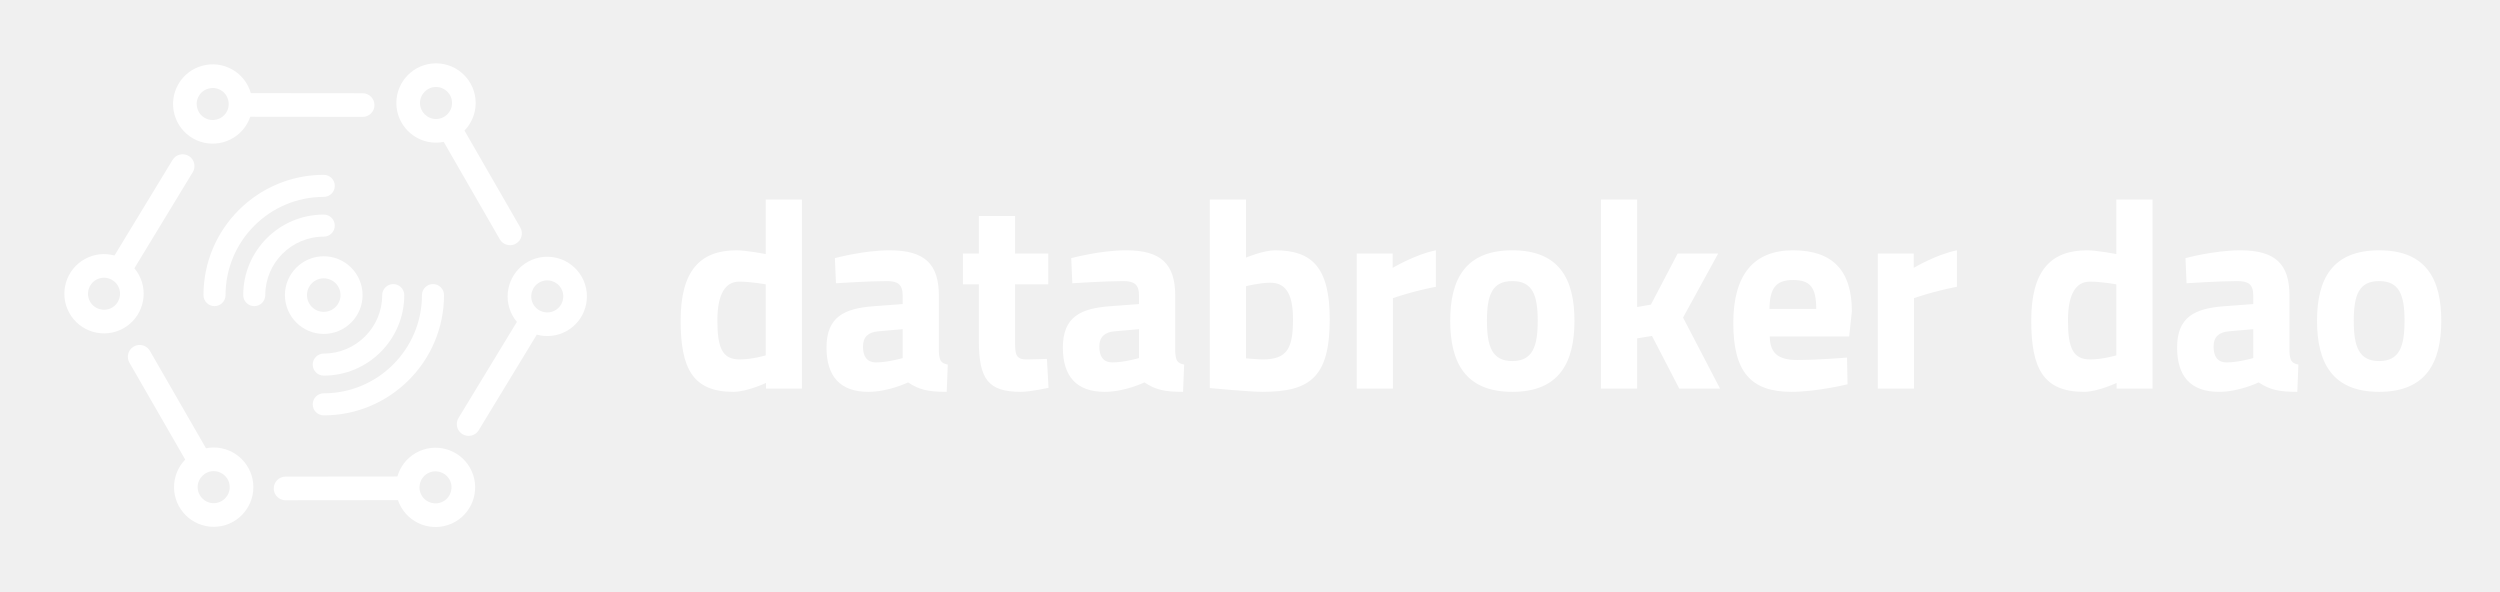
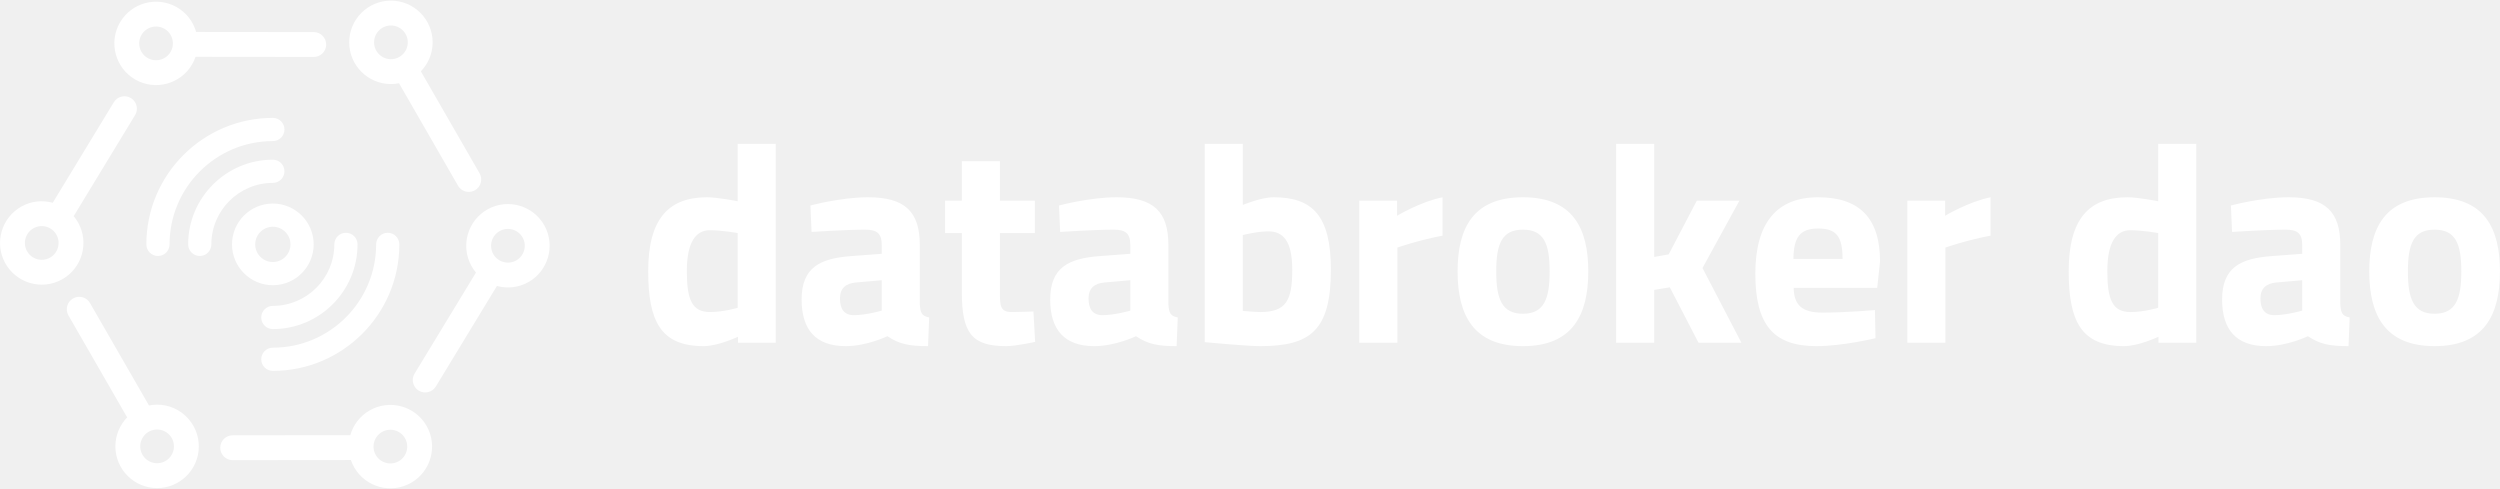
- <svg xmlns="http://www.w3.org/2000/svg" width="3147.879" height="744.626" version="1.1">
-   <g transform="scale(7.393952) translate(10, 10)">
-     <g id="SvgjsG1879" rel="mainfill" name="main_text" transform="translate(104.161,10.17775)" fill="#ffffff">
-       <path fill="#ffffff" d="M22.402 13.8 l0 32.2 l-6.118 0 l0 -0.966 s-3.22 1.518 -5.566 1.518 c-6.946 0 -8.97 -4.048 -8.97 -12.144 c0 -8.418 3.266 -11.96 9.522 -11.96 c1.702 0 4.968 0.644 4.968 0.644 l0 -9.292 l6.164 0 z M11.776 41.032 c2.162 0 4.462 -0.69 4.462 -0.69 l0 -12.098 s-2.53 -0.46 -4.508 -0.46 c-2.3 0 -3.726 1.978 -3.726 6.624 c0 4.692 0.874 6.624 3.772 6.624 z M45.724 30.176 l0 9.568 c0.092 1.38 0.276 1.932 1.518 2.162 l-0.184 4.646 c-3.082 0 -4.646 -0.322 -6.578 -1.61 c0 0 -3.312 1.61 -6.762 1.61 c-4.83 0 -7.13 -2.668 -7.13 -7.544 c0 -5.198 2.99 -6.67 8.05 -7.038 l4.922 -0.368 l0 -1.426 c0 -1.978 -0.874 -2.484 -2.714 -2.484 c-3.036 0 -8.648 0.368 -8.648 0.368 l-0.184 -4.278 s4.922 -1.334 9.338 -1.334 c5.98 0 8.372 2.346 8.372 7.728 z M39.56 35.88 l-4.186 0.368 c-1.61 0.138 -2.576 0.92 -2.576 2.576 c0 1.61 0.598 2.714 2.254 2.714 c1.978 0 4.508 -0.736 4.508 -0.736 l0 -4.922 z M64.354 28.244 l-5.658 0 l0 9.43 c0 2.3 0 3.358 1.932 3.358 c1.288 0 3.496 -0.092 3.496 -0.092 l0.276 4.922 s-3.082 0.69 -4.692 0.69 c-5.566 0 -7.176 -2.116 -7.176 -8.74 l0 -9.568 l-2.714 0 l0 -5.244 l2.714 0 l0 -6.394 l6.164 0 l0 6.394 l5.658 0 l0 5.244 z M85.974 30.176 l0 9.568 c0.092 1.38 0.276 1.932 1.518 2.162 l-0.184 4.646 c-3.082 0 -4.646 -0.322 -6.578 -1.61 c0 0 -3.312 1.61 -6.762 1.61 c-4.83 0 -7.13 -2.668 -7.13 -7.544 c0 -5.198 2.99 -6.67 8.05 -7.038 l4.922 -0.368 l0 -1.426 c0 -1.978 -0.874 -2.484 -2.714 -2.484 c-3.036 0 -8.648 0.368 -8.648 0.368 l-0.184 -4.278 s4.922 -1.334 9.338 -1.334 c5.98 0 8.372 2.346 8.372 7.728 z M79.81 35.88 l-4.186 0.368 c-1.61 0.138 -2.576 0.92 -2.576 2.576 c0 1.61 0.598 2.714 2.254 2.714 c1.978 0 4.508 -0.736 4.508 -0.736 l0 -4.922 z M102.994 22.448 c6.256 0 9.292 2.898 9.292 11.73 c0 9.89 -3.358 12.374 -11.454 12.374 c-2.208 0 -8.97 -0.644 -8.97 -0.644 l0 -32.108 l6.164 0 l0 9.89 s2.944 -1.242 4.968 -1.242 z M100.832 41.032 c4.232 0 5.198 -1.886 5.198 -6.854 c0 -4.646 -1.472 -6.21 -3.864 -6.21 c-1.84 0 -4.14 0.598 -4.14 0.598 l0 12.282 s2.116 0.184 2.806 0.184 z M116.886 46 l0 -23 l6.118 0 l0 2.438 s3.864 -2.3 7.36 -2.99 l0 6.21 c-4.048 0.782 -7.314 1.932 -7.314 1.932 l0 15.41 l-6.164 0 z M143.382 22.448 c8.004 0 10.58 4.922 10.58 12.006 s-2.576 12.098 -10.58 12.098 s-10.58 -5.014 -10.58 -12.098 s2.576 -12.006 10.58 -12.006 z M143.382 41.308 c3.404 0 4.324 -2.392 4.324 -6.854 s-0.92 -6.762 -4.324 -6.762 s-4.324 2.3 -4.324 6.762 s0.92 6.854 4.324 6.854 z M164.634 46 l-6.164 0 l0 -32.2 l6.164 0 l0 18.308 l2.346 -0.414 l4.554 -8.694 l6.9 0 l-5.98 10.902 l6.302 12.098 l-6.946 0 l-4.646 -8.97 l-2.53 0.414 l0 8.556 z M191.866 41.124 c3.772 0 8.51 -0.414 8.51 -0.414 l0.092 4.554 s-5.29 1.288 -9.568 1.288 c-6.946 0 -9.89 -3.45 -9.89 -11.73 c0 -8.188 3.45 -12.374 10.166 -12.374 c6.762 0 10.028 3.45 10.028 10.396 l-0.46 4.278 l-13.524 0 c0.046 2.76 1.334 4.002 4.646 4.002 z M187.174 32.43 l7.958 0 c0 -3.726 -1.058 -4.922 -3.956 -4.922 c-2.944 0 -3.956 1.426 -4.002 4.922 z M205.62 46 l0 -23 l6.118 0 l0 2.438 s3.864 -2.3 7.36 -2.99 l0 6.21 c-4.048 0.782 -7.314 1.932 -7.314 1.932 l0 15.41 l-6.164 0 z  M252.402 13.8 l0 32.2 l-6.118 0 l0 -0.966 s-3.22 1.518 -5.566 1.518 c-6.946 0 -8.97 -4.048 -8.97 -12.144 c0 -8.418 3.266 -11.96 9.522 -11.96 c1.702 0 4.968 0.644 4.968 0.644 l0 -9.292 l6.164 0 z M241.776 41.032 c2.162 0 4.462 -0.69 4.462 -0.69 l0 -12.098 s-2.53 -0.46 -4.508 -0.46 c-2.3 0 -3.726 1.978 -3.726 6.624 c0 4.692 0.874 6.624 3.772 6.624 z M275.724 30.176 l0 9.568 c0.092 1.38 0.276 1.932 1.518 2.162 l-0.184 4.646 c-3.082 0 -4.646 -0.322 -6.578 -1.61 c0 0 -3.312 1.61 -6.762 1.61 c-4.83 0 -7.13 -2.668 -7.13 -7.544 c0 -5.198 2.99 -6.67 8.05 -7.038 l4.922 -0.368 l0 -1.426 c0 -1.978 -0.874 -2.484 -2.714 -2.484 c-3.036 0 -8.648 0.368 -8.648 0.368 l-0.184 -4.278 s4.922 -1.334 9.338 -1.334 c5.98 0 8.372 2.346 8.372 7.728 z M269.56 35.88 l-4.186 0.368 c-1.61 0.138 -2.576 0.92 -2.576 2.576 c0 1.61 0.598 2.714 2.254 2.714 c1.978 0 4.508 -0.736 4.508 -0.736 l0 -4.922 z M290.996 22.448 c8.004 0 10.58 4.922 10.58 12.006 s-2.576 12.098 -10.58 12.098 s-10.58 -5.014 -10.58 -12.098 s2.576 -12.006 10.58 -12.006 z M290.996 41.308 c3.404 0 4.324 -2.392 4.324 -6.854 s-0.92 -6.762 -4.324 -6.762 s-4.324 2.3 -4.324 6.762 s0.92 6.854 4.324 6.854 z" style="fill: #ffffff;" />
-     </g>
-     <defs id="SvgjsDefs1878" />
-     <g id="SvgjsG1880" fill="#ffffff" rel="mainfill" name="symbol" transform="translate(-4.319557,-10.33468) scale(1.00152)">
-       <path d="M82.796,39.013l-9.489-16.478c1.177-1.214,1.903-2.868,1.903-4.688c0-3.718-3.025-6.744-6.744-6.744  s-6.744,3.025-6.744,6.744c0,3.719,3.025,6.744,6.744,6.744c0.449,0,0.887-0.045,1.311-0.129l9.535,16.557  c0.372,0.646,1.048,1.008,1.743,1.008c0.341,0,0.686-0.087,1.002-0.269C83.02,41.204,83.35,39.975,82.796,39.013z M65.742,17.847  c0-1.502,1.223-2.724,2.725-2.724s2.725,1.222,2.725,2.724s-1.223,2.725-2.725,2.725S65.742,19.349,65.742,17.847z" fill="#ffffff" style="fill: #ffffff;" />
-       <path d="M75.731,73.483l9.874-16.25c1.63,0.447,3.429,0.288,5.025-0.589c3.259-1.79,4.454-5.897,2.664-9.157  c-1.791-3.259-5.898-4.454-9.157-2.663c-3.259,1.79-4.454,5.897-2.664,9.156c0.216,0.394,0.466,0.756,0.744,1.088l-9.921,16.329  c-0.387,0.637-0.378,1.404-0.044,2.014c0.164,0.297,0.406,0.558,0.717,0.748C73.918,74.734,75.155,74.432,75.731,73.483z   M86.071,48.346c1.317-0.723,2.976-0.24,3.7,1.077c0.723,1.317,0.24,2.976-1.076,3.699c-1.316,0.723-2.976,0.24-3.699-1.076  C84.273,50.729,84.755,49.07,86.071,48.346z" fill="#ffffff" style="fill: #ffffff;" />
-       <path d="M16.334,62.001l9.489,16.479c-1.176,1.214-1.903,2.867-1.903,4.688c0,3.719,3.025,6.744,6.744,6.744  c3.719,0,6.744-3.025,6.744-6.744c0-3.718-3.025-6.744-6.744-6.744c-0.449,0-0.887,0.046-1.311,0.13l-9.536-16.558  c-0.372-0.646-1.048-1.006-1.743-1.006c-0.34,0-0.686,0.086-1.001,0.268C16.111,59.811,15.78,61.04,16.334,62.001z M33.388,83.167  c0,1.502-1.223,2.725-2.725,2.725c-1.501,0-2.724-1.222-2.724-2.725c0-1.501,1.223-2.723,2.724-2.723  C32.166,80.444,33.388,81.666,33.388,83.167z" fill="#ffffff" style="fill: #ffffff;" />
-       <path d="M23.667,27.531l-9.874,16.25c-1.631-0.447-3.43-0.288-5.026,0.589c-3.259,1.791-4.454,5.899-2.663,9.158  c1.79,3.259,5.897,4.454,9.157,2.664c3.26-1.791,4.455-5.898,2.664-9.158c-0.216-0.393-0.466-0.756-0.745-1.087l9.921-16.329  c0.387-0.637,0.378-1.404,0.044-2.013c-0.164-0.298-0.406-0.56-0.718-0.749C25.48,26.281,24.244,26.583,23.667,27.531z   M13.326,52.669c-1.316,0.723-2.976,0.241-3.699-1.076c-0.723-1.316-0.24-2.976,1.076-3.699c1.317-0.724,2.977-0.24,3.7,1.076  C15.126,50.287,14.644,51.946,13.326,52.669z" fill="#ffffff" style="fill: #ffffff;" />
-       <path d="M55.991,16.189l-19.015-0.02c-0.463-1.626-1.532-3.082-3.109-3.992c-3.22-1.858-7.353-0.751-9.212,2.469  c-1.858,3.221-0.75,7.354,2.47,9.212s7.353,0.75,9.211-2.469c0.225-0.389,0.404-0.792,0.545-1.201l19.106,0.02  c0.746,0,1.396-0.404,1.744-1.007c0.17-0.294,0.268-0.637,0.268-1.002C58,17.091,57.101,16.19,55.991,16.189z M29.133,20.377  c-1.3-0.75-1.748-2.419-0.997-3.72c0.75-1.302,2.419-1.749,3.72-0.998s1.749,2.42,0.998,3.72  C32.104,20.681,30.434,21.128,29.133,20.377z" fill="#ffffff" style="fill: #ffffff;" />
-       <path d="M40.876,83.386c0,0.365,0.098,0.707,0.268,1.002c0.348,0.602,0.999,1.007,1.745,1.006l19.106-0.019  c0.14,0.41,0.319,0.812,0.544,1.201c1.858,3.22,5.991,4.328,9.212,2.469c3.22-1.858,4.328-5.991,2.469-9.211  c-1.858-3.221-5.992-4.329-9.212-2.469c-1.576,0.91-2.646,2.365-3.108,3.991l-19.015,0.019  C41.774,81.375,40.875,82.276,40.876,83.386z M66.019,84.565c-0.75-1.3-0.303-2.97,0.998-3.721c1.3-0.751,2.97-0.304,3.722,0.997  c0.75,1.301,0.303,2.971-0.998,3.721C68.44,86.314,66.77,85.866,66.019,84.565z" fill="#ffffff" style="fill: #ffffff;" />
-       <g>
-         <path d="M49.377,57.114c-3.64,0-6.602-2.962-6.602-6.602s2.962-6.602,6.602-6.602c3.641,0,6.602,2.962,6.602,6.602   S53.018,57.114,49.377,57.114z M49.377,47.661c-1.572,0-2.851,1.279-2.851,2.851c0,1.572,1.279,2.851,2.851,2.851   c1.572,0,2.851-1.279,2.851-2.851C52.228,48.94,50.949,47.661,49.377,47.661z" fill="#ffffff" style="fill: #ffffff;" />
+ <svg xmlns="http://www.w3.org/2000/svg" width="2993px" height="585px" viewBox="0 0 2993 585" version="1.1">
+   <defs />
+   <g id="Desktop" stroke="none" stroke-width="1" fill="none" fill-rule="evenodd">
+     <g id="databroker-logo-white" fill-rule="nonzero" fill="#FFFFFF">
+       <g id="SvgjsG1879" transform="translate(770.4949, 166.3147)">
+         <path d="M158.245,5.915 L158.245,244 L113.009,244 L113.009,236.858 C113.009,236.858 89.201,248.082 71.854,248.082 C20.496,248.082 5.531,218.151 5.531,158.29 C5.531,96.047 29.679,69.858 75.936,69.858 C88.52,69.858 112.669,74.62 112.669,74.62 L112.669,5.915 L158.245,5.915 L158.245,5.915 Z M79.677,207.267 C95.663,207.267 112.669,202.165 112.669,202.165 L112.669,112.713 C112.669,112.713 93.962,109.312 79.337,109.312 C62.331,109.312 51.787,123.937 51.787,158.29 C51.787,192.982 58.25,207.267 79.677,207.267 L79.677,207.267 Z M330.687,126.999 L330.687,197.744 C331.367,207.948 332.728,212.029 341.911,213.73 L340.551,248.082 C317.762,248.082 306.198,245.701 291.913,236.178 C291.913,236.178 267.424,248.082 241.915,248.082 C206.203,248.082 189.196,228.355 189.196,192.302 C189.196,153.868 211.304,142.984 248.718,140.263 L285.111,137.542 L285.111,126.999 C285.111,112.373 278.648,108.632 265.044,108.632 C242.596,108.632 201.101,111.353 201.101,111.353 L199.74,79.722 C199.74,79.722 236.133,69.858 268.785,69.858 C313.001,69.858 330.687,87.204 330.687,126.999 L330.687,126.999 Z M285.111,169.174 L254.16,171.895 C242.255,172.915 235.113,178.697 235.113,190.941 C235.113,202.846 239.534,211.009 251.779,211.009 C266.404,211.009 285.111,205.567 285.111,205.567 L285.111,169.174 L285.111,169.174 Z M468.436,112.713 L426.601,112.713 L426.601,182.438 C426.601,199.444 426.601,207.267 440.887,207.267 C450.41,207.267 466.736,206.587 466.736,206.587 L468.777,242.98 C468.777,242.98 445.988,248.082 434.084,248.082 C392.929,248.082 381.025,232.436 381.025,183.459 L381.025,112.713 L360.958,112.713 L360.958,73.94 L381.025,73.94 L381.025,26.663 L426.601,26.663 L426.601,73.94 L468.436,73.94 L468.436,112.713 L468.436,112.713 Z M628.294,126.999 L628.294,197.744 C628.974,207.948 630.334,212.029 639.518,213.73 L638.157,248.082 C615.369,248.082 603.805,245.701 589.52,236.178 C589.52,236.178 565.031,248.082 539.522,248.082 C503.809,248.082 486.803,228.355 486.803,192.302 C486.803,153.868 508.911,142.984 546.324,140.263 L582.717,137.542 L582.717,126.999 C582.717,112.373 576.255,108.632 562.65,108.632 C540.202,108.632 498.707,111.353 498.707,111.353 L497.347,79.722 C497.347,79.722 533.74,69.858 566.392,69.858 C610.607,69.858 628.294,87.204 628.294,126.999 L628.294,126.999 Z M582.717,169.174 L551.766,171.895 C539.862,172.915 532.719,178.697 532.719,190.941 C532.719,202.846 537.141,211.009 549.385,211.009 C564.011,211.009 582.717,205.567 582.717,205.567 L582.717,169.174 L582.717,169.174 Z M754.139,69.858 C800.395,69.858 822.843,91.286 822.843,156.589 C822.843,229.715 798.014,248.082 738.153,248.082 C721.827,248.082 671.829,243.32 671.829,243.32 L671.829,5.915 L717.406,5.915 L717.406,79.041 C717.406,79.041 739.173,69.858 754.139,69.858 L754.139,69.858 Z M738.153,207.267 C769.444,207.267 776.587,193.322 776.587,156.589 C776.587,122.237 765.703,110.673 748.017,110.673 C734.412,110.673 717.406,115.094 717.406,115.094 L717.406,205.907 C717.406,205.907 733.051,207.267 738.153,207.267 L738.153,207.267 Z M856.856,244 L856.856,73.94 L902.092,73.94 L902.092,91.966 C902.092,91.966 930.662,74.96 956.511,69.858 L956.511,115.775 C926.581,121.557 902.432,130.06 902.432,130.06 L902.432,244 L856.856,244 Z M1052.766,69.858 C1111.947,69.858 1130.994,106.251 1130.994,158.63 C1130.994,211.009 1111.947,248.082 1052.766,248.082 C993.585,248.082 974.538,211.009 974.538,158.63 C974.538,106.251 993.585,69.858 1052.766,69.858 Z M1052.766,209.308 C1077.935,209.308 1084.737,191.622 1084.737,158.63 C1084.737,125.638 1077.935,108.632 1052.766,108.632 C1027.597,108.632 1020.794,125.638 1020.794,158.63 C1020.794,191.622 1027.597,209.308 1052.766,209.308 Z M1209.902,244 L1164.326,244 L1164.326,5.915 L1209.902,5.915 L1209.902,141.284 L1227.248,138.223 L1260.92,73.94 L1311.939,73.94 L1267.723,154.548 L1314.319,244 L1262.961,244 L1228.609,177.677 L1209.902,180.738 L1209.902,244 L1209.902,244 Z M1411.254,207.948 C1439.144,207.948 1474.177,204.886 1474.177,204.886 L1474.857,238.558 C1474.857,238.558 1435.743,248.082 1404.112,248.082 C1352.753,248.082 1330.985,222.573 1330.985,161.351 C1330.985,100.809 1356.495,69.858 1406.152,69.858 C1456.15,69.858 1480.299,95.367 1480.299,146.726 L1476.898,178.357 L1376.902,178.357 C1377.242,198.764 1386.765,207.948 1411.254,207.948 L1411.254,207.948 Z M1376.562,143.664 L1435.403,143.664 C1435.403,116.115 1427.58,107.271 1406.152,107.271 C1384.384,107.271 1376.902,117.815 1376.562,143.664 Z M1512.951,244 L1512.951,73.94 L1558.187,73.94 L1558.187,91.966 C1558.187,91.966 1586.757,74.96 1612.606,69.858 L1612.606,115.775 C1582.676,121.557 1558.527,130.06 1558.527,130.06 L1558.527,244 L1512.951,244 L1512.951,244 Z M1858.854,5.915 L1858.854,244 L1813.618,244 L1813.618,236.858 C1813.618,236.858 1789.81,248.082 1772.463,248.082 C1721.105,248.082 1706.14,218.151 1706.14,158.29 C1706.14,96.047 1730.288,69.858 1776.545,69.858 C1789.129,69.858 1813.278,74.62 1813.278,74.62 L1813.278,5.915 L1858.854,5.915 L1858.854,5.915 Z M1780.286,207.267 C1796.272,207.267 1813.278,202.165 1813.278,202.165 L1813.278,112.713 C1813.278,112.713 1794.571,109.312 1779.946,109.312 C1762.94,109.312 1752.396,123.937 1752.396,158.29 C1752.396,192.982 1758.859,207.267 1780.286,207.267 L1780.286,207.267 Z M2031.296,126.999 L2031.296,197.744 C2031.976,207.948 2033.337,212.029 2042.52,213.73 L2041.16,248.082 C2018.372,248.082 2006.807,245.701 1992.522,236.178 C1992.522,236.178 1968.034,248.082 1942.524,248.082 C1906.812,248.082 1889.805,228.355 1889.805,192.302 C1889.805,153.868 1911.913,142.984 1949.327,140.263 L1985.72,137.542 L1985.72,126.999 C1985.72,112.373 1979.258,108.632 1965.653,108.632 C1943.205,108.632 1901.71,111.353 1901.71,111.353 L1900.349,79.722 C1900.349,79.722 1936.742,69.858 1969.394,69.858 C2013.61,69.858 2031.296,87.204 2031.296,126.999 L2031.296,126.999 Z M1985.72,169.174 L1954.769,171.895 C1942.864,172.915 1935.722,178.697 1935.722,190.941 C1935.722,202.846 1940.144,211.009 1952.388,211.009 C1967.013,211.009 1985.72,205.567 1985.72,205.567 L1985.72,169.174 L1985.72,169.174 Z M2144.217,69.858 C2203.398,69.858 2222.445,106.251 2222.445,158.63 C2222.445,211.009 2203.398,248.082 2144.217,248.082 C2085.035,248.082 2065.989,211.009 2065.989,158.63 C2065.989,106.251 2085.035,69.858 2144.217,69.858 Z M2144.217,209.308 C2169.386,209.308 2176.188,191.622 2176.188,158.63 C2176.188,125.638 2169.386,108.632 2144.217,108.632 C2119.048,108.632 2112.245,125.638 2112.245,158.63 C2112.245,191.622 2119.048,209.308 2144.217,209.308 Z" id="Shape" />
      </g>
-       <g>
-         <path d="M37.561,52.388c-1.037,0-1.876-0.84-1.876-1.876c0-7.55,6.142-13.692,13.692-13.692c1.037,0,1.876,0.839,1.876,1.876   c0,1.035-0.839,1.875-1.876,1.875c-5.481,0-9.941,4.459-9.941,9.941C39.436,51.548,38.596,52.388,37.561,52.388z" fill="#ffffff" style="fill: #ffffff;" />
+       <g id="SvgjsG1880" transform="translate(0.000928, 0.525357)">
+         <path d="M574.12,206.899 L503.852,84.876 C512.568,75.886 517.945,63.638 517.945,50.16 C517.945,22.628 495.544,0.22 468.004,0.22 C440.464,0.22 418.063,22.621 418.063,50.16 C418.063,77.7 440.464,100.101 468.004,100.101 C471.329,100.101 474.572,99.768 477.712,99.146 L548.321,221.754 C551.075,226.537 556.081,229.218 561.228,229.218 C563.753,229.218 566.308,228.574 568.648,227.226 C575.779,223.124 578.223,214.023 574.12,206.899 Z M447.832,50.16 C447.832,39.038 456.889,29.989 468.011,29.989 C479.134,29.989 488.19,39.038 488.19,50.16 C488.19,61.283 479.134,70.34 468.011,70.34 C456.889,70.34 447.832,61.283 447.832,50.16 Z" id="Shape" />
+         <path d="M521.803,462.156 L594.921,341.821 C606.992,345.131 620.314,343.954 632.133,337.46 C656.266,324.204 665.115,293.791 651.86,269.65 C638.597,245.517 608.184,236.668 584.051,249.93 C559.917,263.186 551.068,293.599 564.323,317.732 C565.923,320.65 567.774,323.331 569.833,325.789 L496.366,446.709 C493.5,451.426 493.567,457.105 496.04,461.623 C497.254,463.822 499.046,465.755 501.349,467.162 C508.377,471.42 517.537,469.183 521.803,462.156 Z M598.372,276.011 C608.125,270.657 620.41,274.234 625.772,283.987 C631.125,293.739 627.549,306.025 617.804,311.379 C608.058,316.733 595.766,313.156 590.412,303.411 C585.058,293.658 588.627,281.373 598.372,276.011 Z" id="Shape" />
+         <path d="M81.956,377.129 L152.224,499.159 C143.516,508.149 138.132,520.39 138.132,533.875 C138.132,561.415 160.533,583.816 188.073,583.816 C215.613,583.816 238.013,561.415 238.013,533.875 C238.013,506.343 215.613,483.934 188.073,483.934 C184.748,483.934 181.504,484.275 178.365,484.897 L107.749,362.282 C104.994,357.498 99.988,354.832 94.841,354.832 C92.324,354.832 89.761,355.469 87.429,356.817 C80.305,360.912 77.854,370.013 81.956,377.129 Z M208.245,533.868 C208.245,544.99 199.188,554.047 188.065,554.047 C176.95,554.047 167.894,544.998 167.894,533.868 C167.894,522.752 176.95,513.703 188.065,513.703 C199.195,513.703 208.245,522.752 208.245,533.868 Z" id="Shape" />
+         <path d="M136.259,121.872 L63.14,242.207 C51.062,238.897 37.74,240.074 25.921,246.568 C1.788,259.831 -7.061,290.252 6.201,314.385 C19.457,338.519 49.87,347.368 74.011,334.113 C98.152,320.85 107.001,290.437 93.738,266.296 C92.139,263.386 90.287,260.697 88.221,258.246 L161.688,137.327 C164.554,132.61 164.487,126.93 162.014,122.42 C160.799,120.214 159.007,118.273 156.697,116.874 C149.684,112.616 140.531,114.852 136.259,121.872 Z M59.682,308.024 C49.936,313.378 37.644,309.809 32.29,300.056 C26.936,290.311 30.513,278.018 40.258,272.664 C50.01,267.303 62.303,270.887 67.657,280.632 C73.011,290.385 69.442,302.67 59.682,308.024 Z" id="Shape" />
+         <path d="M375.624,37.883 L234.814,37.735 C231.386,25.694 223.47,14.912 211.792,8.173 C187.947,-5.586 157.341,2.612 143.575,26.456 C129.816,50.309 138.021,80.914 161.866,94.673 C185.711,108.432 216.316,100.227 230.075,76.39 C231.741,73.509 233.067,70.525 234.111,67.496 L375.595,67.644 C381.119,67.644 385.932,64.652 388.509,60.187 C389.768,58.01 390.494,55.47 390.494,52.767 C390.501,44.562 383.844,37.89 375.624,37.883 Z M176.735,68.896 C167.109,63.342 163.791,50.982 169.352,41.348 C174.906,31.707 187.266,28.397 196.9,33.958 C206.534,39.519 209.851,51.878 204.29,61.505 C198.736,71.147 186.37,74.457 176.735,68.896 Z" id="Shape" />
+         <path d="M263.695,535.489 C263.695,538.192 264.42,540.725 265.679,542.909 C268.256,547.367 273.077,550.366 278.601,550.359 L420.085,550.218 C421.122,553.254 422.447,556.231 424.113,559.112 C437.872,582.957 468.478,591.162 492.33,577.395 C516.175,563.637 524.38,533.031 510.613,509.186 C496.855,485.334 466.241,477.129 442.397,490.903 C430.726,497.641 422.803,508.416 419.381,520.457 L278.572,520.598 C270.345,520.598 263.687,527.27 263.695,535.489 Z M449.883,544.22 C444.329,534.593 447.64,522.227 457.274,516.665 C466.901,511.104 479.267,514.414 484.836,524.048 C490.39,533.682 487.08,546.049 477.446,551.603 C467.811,557.172 455.445,553.854 449.883,544.22 Z" id="Shape" />
+         <g id="Group" transform="translate(272.0181, 236.4233)">
+           <path d="M54.628,104.517 C27.673,104.517 5.739,82.583 5.739,55.628 C5.739,28.673 27.673,6.739 54.628,6.739 C81.59,6.739 103.517,28.673 103.517,55.628 C103.517,82.583 81.59,104.517 54.628,104.517 Z M54.628,34.516 C42.987,34.516 33.516,43.987 33.516,55.628 C33.516,67.269 42.987,76.74 54.628,76.74 C66.269,76.74 75.74,67.269 75.74,55.628 C75.74,43.987 66.269,34.516 54.628,34.516 Z" id="Shape" />
+         </g>
+         <g id="Group" transform="translate(220.1817, 184.5869)">
+           <path d="M18.965,121.356 C11.286,121.356 5.073,115.136 5.073,107.464 C5.073,51.555 50.555,6.072 106.464,6.072 C114.144,6.072 120.357,12.285 120.357,19.964 C120.357,27.629 114.144,33.849 106.464,33.849 C65.877,33.849 32.849,66.869 32.849,107.464 C32.849,115.136 26.629,121.356 18.965,121.356 Z" id="Shape" />
+         </g>
+         <g id="Group" transform="translate(309.044, 273.4492)">
+           <path d="M17.602,119.994 C9.93,119.994 3.717,113.781 3.717,106.109 C3.717,98.445 9.938,92.224 17.602,92.224 C58.19,92.224 91.21,59.197 91.21,18.609 C91.21,10.937 97.43,4.725 105.102,4.725 C112.774,4.725 118.987,10.945 118.987,18.609 C118.994,74.511 73.511,119.994 17.602,119.994 Z" id="Shape" />
+         </g>
+         <g id="Group" transform="translate(168.3454, 140.1558)">
+           <path d="M20.749,165.787 C13.085,165.787 6.865,159.567 6.865,151.895 C6.865,68.394 74.807,0.452 158.316,0.452 C165.987,0.452 172.208,6.672 172.208,14.336 C172.208,22.016 165.987,28.229 158.316,28.229 C90.129,28.229 34.649,83.701 34.649,151.888 C34.641,159.567 28.429,165.787 20.749,165.787 Z" id="Shape" />
+         </g>
+         <g id="Group" transform="translate(309.044, 273.4492)">
+           <path d="M17.61,170.045 C9.93,170.045 3.725,163.825 3.725,156.153 C3.725,148.482 9.938,142.261 17.61,142.261 C85.797,142.261 141.269,86.781 141.269,18.594 C141.269,10.923 147.489,4.71 155.161,4.71 C162.825,4.71 169.046,10.93 169.046,18.594 C169.046,102.11 101.11,170.045 17.61,170.045 Z" id="Shape" />
+         </g>
      </g>
-       <path fill="#ffffff" stroke="#ffffff" stroke-width="14" stroke-miterlimit="10" d="M37.561,50.512" style="fill: #ffffff;" />
-       <path fill="#ffffff" stroke="#ffffff" stroke-width="14" stroke-miterlimit="10" d="M49.377,62.328" style="fill: #ffffff;" />
-       <g>
-         <path d="M49.377,64.204c-1.036,0-1.875-0.839-1.875-1.875c0-1.035,0.84-1.875,1.875-1.875c5.481,0,9.94-4.46,9.94-9.941   c0-1.036,0.84-1.875,1.876-1.875s1.875,0.84,1.875,1.875C63.069,58.062,56.927,64.204,49.377,64.204z" fill="#ffffff" style="fill: #ffffff;" />
-       </g>
-       <path fill="#ffffff" stroke="#ffffff" stroke-width="14" stroke-miterlimit="10" d="M61.193,50.512" style="fill: #ffffff;" />
-       <path fill="#ffffff" stroke="#ffffff" stroke-width="14" stroke-miterlimit="10" d="M49.377,38.696" style="fill: #ffffff;" />
-       <g>
-         <path d="M30.802,52.388c-1.035,0-1.875-0.84-1.875-1.876c0-11.276,9.175-20.451,20.452-20.451c1.036,0,1.876,0.84,1.876,1.875   c0,1.037-0.84,1.876-1.876,1.876c-9.208,0-16.7,7.491-16.7,16.699C32.678,51.548,31.839,52.388,30.802,52.388z" fill="#ffffff" style="fill: #ffffff;" />
-       </g>
-       <path fill="#ffffff" stroke="#ffffff" stroke-width="14" stroke-miterlimit="10" d="M30.802,50.512" style="fill: #ffffff;" />
-       <path fill="#ffffff" stroke="#ffffff" stroke-width="14" stroke-miterlimit="10" d="M49.378,69.087" style="fill: #ffffff;" />
-       <g>
-         <path d="M49.378,70.963c-1.037,0-1.875-0.84-1.875-1.876s0.839-1.876,1.875-1.876c9.208,0,16.699-7.492,16.699-16.7   c0-1.036,0.84-1.875,1.876-1.875c1.035,0,1.875,0.84,1.875,1.875C69.828,61.789,60.654,70.963,49.378,70.963z" fill="#ffffff" style="fill: #ffffff;" />
-       </g>
-       <path fill="#ffffff" stroke="#ffffff" stroke-width="14" stroke-miterlimit="10" d="M67.953,50.512" style="fill: #ffffff;" />
-       <path fill="#ffffff" stroke="#ffffff" stroke-width="14" stroke-miterlimit="10" d="M49.378,31.936" style="fill: #ffffff;" />
    </g>
  </g>
</svg>
